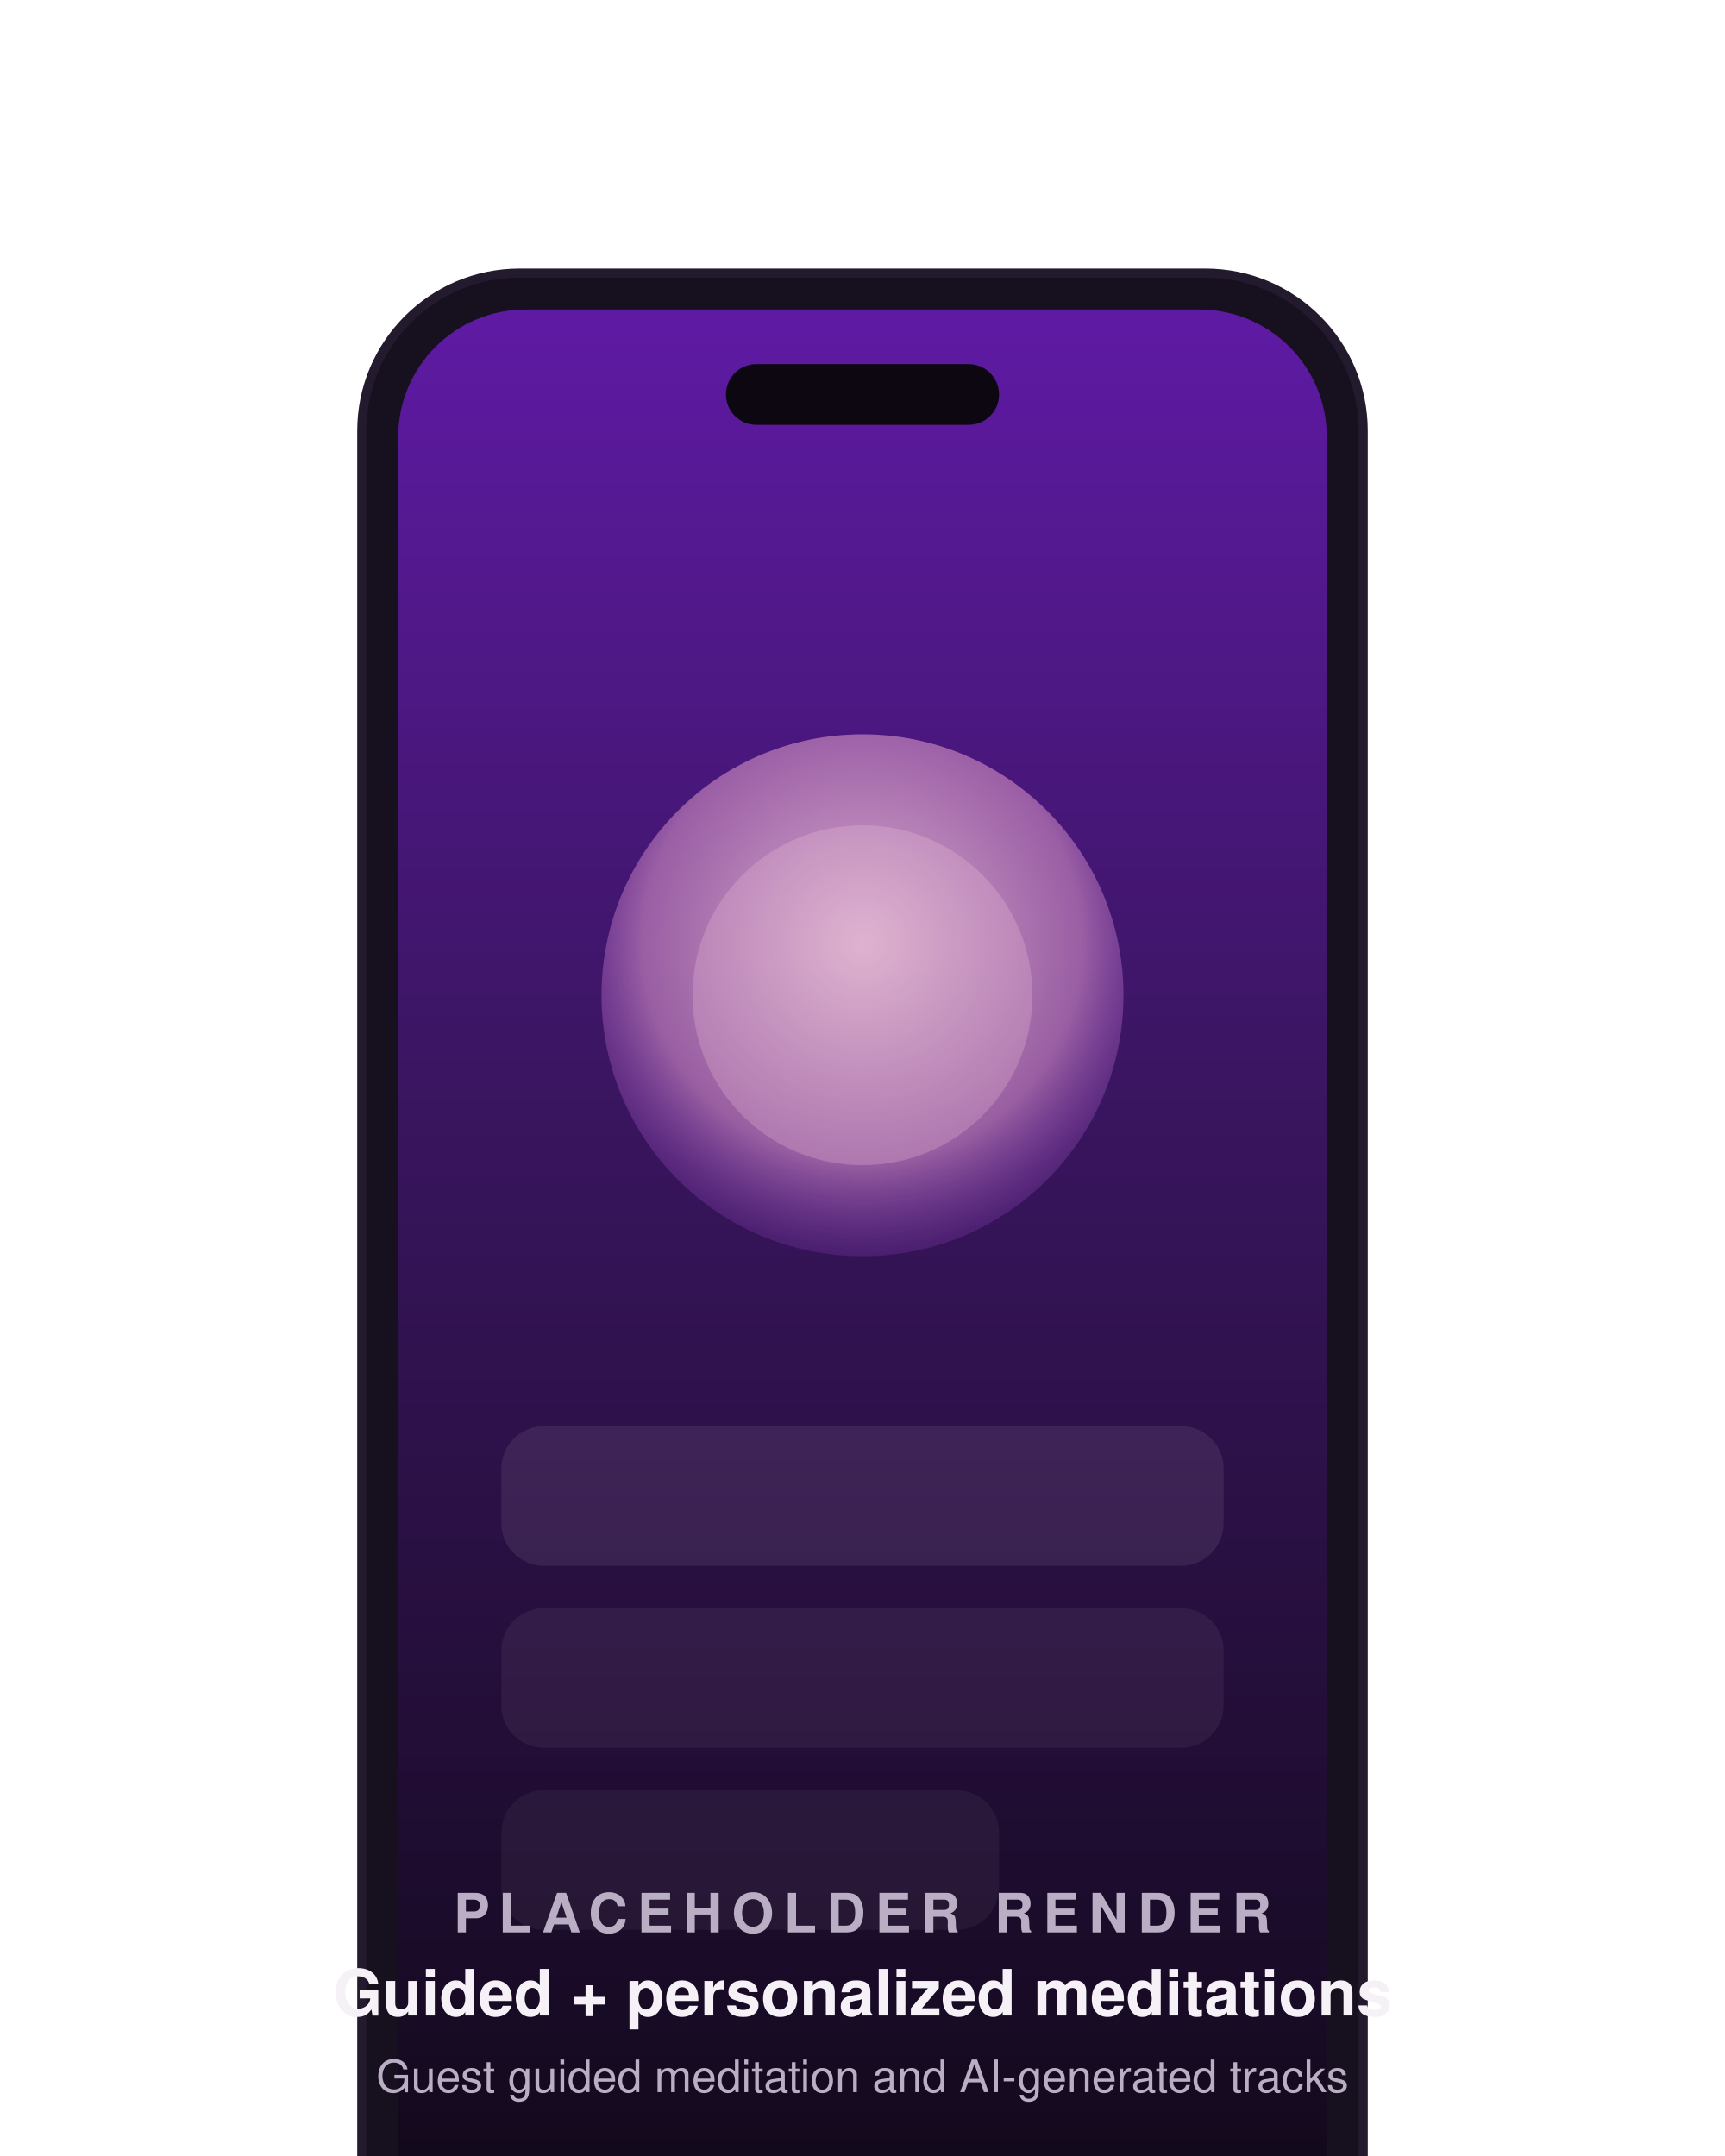
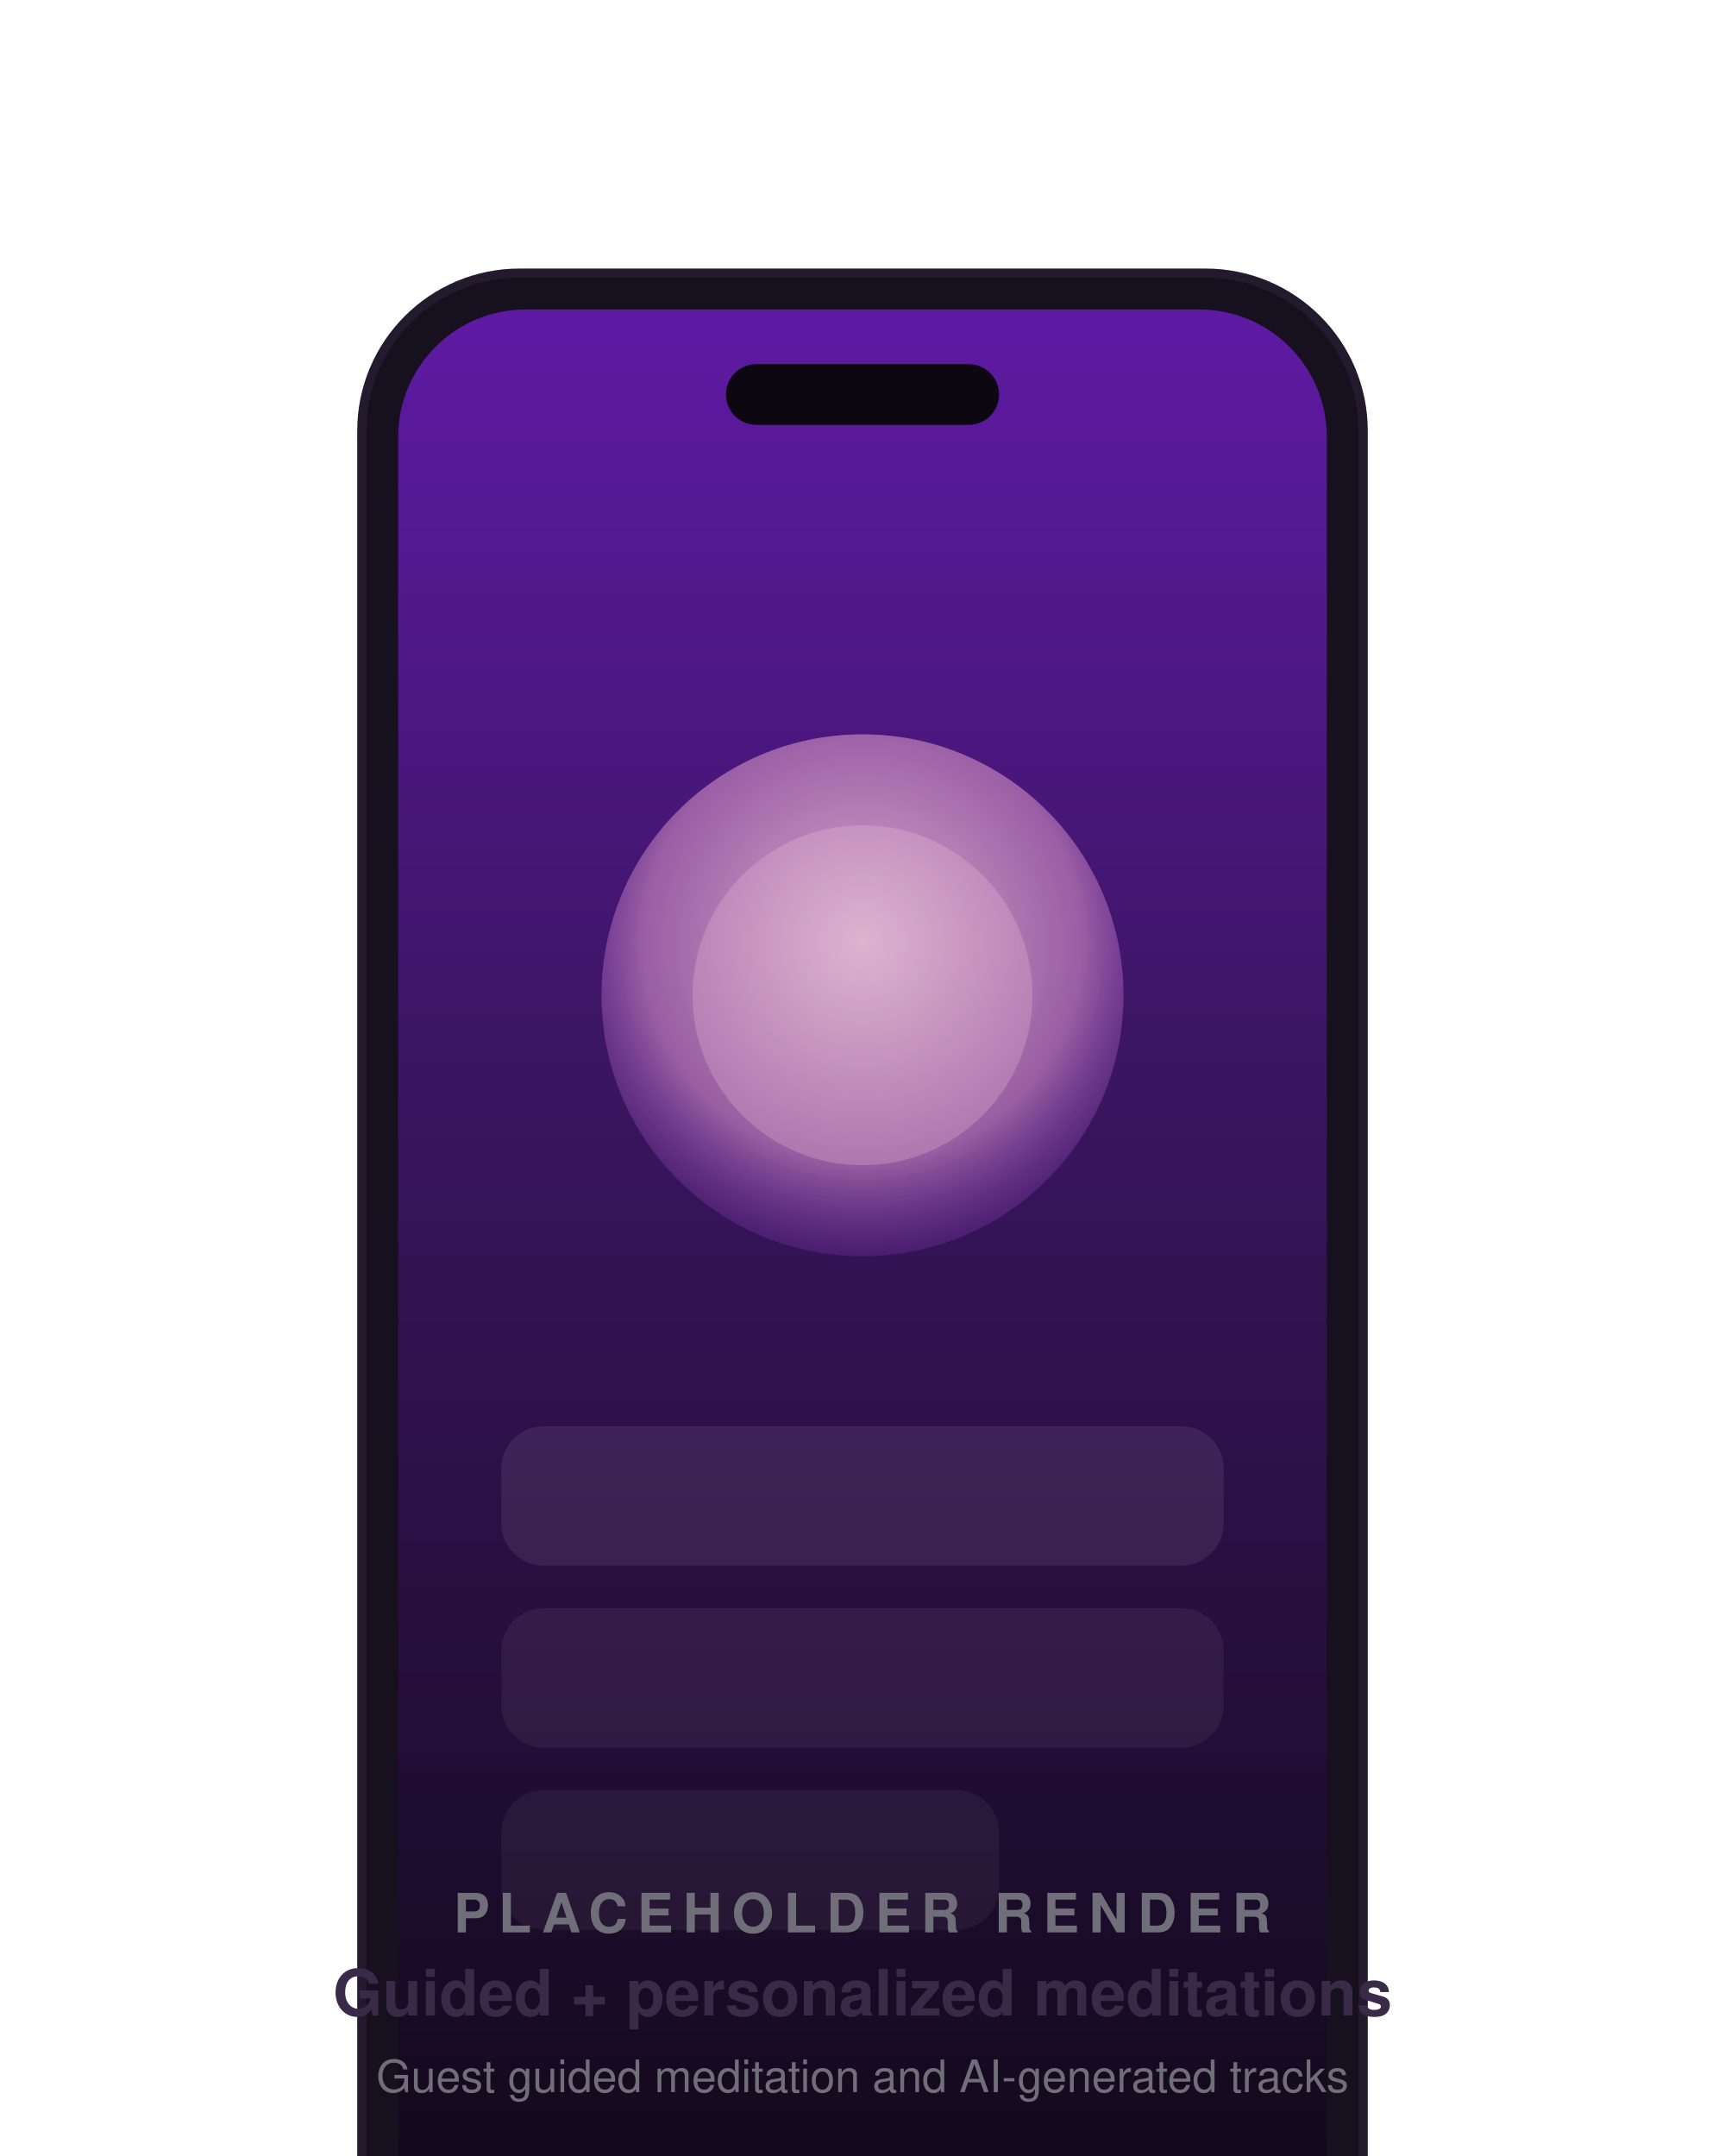
<svg xmlns="http://www.w3.org/2000/svg" viewBox="0 0 1080 1350" role="img" aria-label="Placeholder product render: Guided + personalized meditations">
  <defs>
    <linearGradient id="screenek-meditation-library" x1="0" y1="0" x2="0" y2="1">
      <stop offset="0" stop-color="#5E1AA3" />
      <stop offset=".38" stop-color="#3A1560" />
      <stop offset="1" stop-color="#0C0710" />
    </linearGradient>
    <radialGradient id="orbek-meditation-library" cx=".5" cy=".4" r=".7">
      <stop offset="0" stop-color="#F2C6DC" />
      <stop offset=".6" stop-color="#A96BAD" />
      <stop offset="1" stop-color="#5E1AA3" stop-opacity="0" />
    </radialGradient>
  </defs>
  <g transform="scale(1.9)" transform-origin="0 0">
    <g transform="translate(119.2105,90) rotate(0)">
      <rect x="0" y="0" width="330" height="700" rx="52" fill="#17101F" stroke="#241A2E" stroke-width="3" />
      <rect x="12" y="12" width="306" height="676" rx="42" fill="url(#screenek-meditation-library)" />
      <circle cx="165" cy="238" r="86" fill="url(#orbek-meditation-library)" opacity=".85" />
      <circle cx="165" cy="238" r="56" fill="#F2C6DC" opacity=".25" />
      <rect x="46" y="380" width="238" height="46" rx="14" fill="#FDF6F4" opacity=".08" />
      <rect x="46" y="440" width="238" height="46" rx="14" fill="#FDF6F4" opacity=".06" />
      <rect x="46" y="500" width="164" height="46" rx="14" fill="#FDF6F4" opacity=".05" />
      <rect x="120" y="30" width="90" height="20" rx="10" fill="#0C0710" />
    </g>
  </g>
  <g font-family="Figtree, -apple-system, Helvetica, sans-serif" text-anchor="middle">
-     <text x="540" y="1210" font-size="34" fill="#B9AEC4" letter-spacing="6" font-weight="700">PLACEHOLDER RENDER</text>
-     <text x="540" y="1262" font-size="40" fill="#F6F1F7" font-weight="600">Guided + personalized meditations</text>
-     <text x="540" y="1310" font-size="28" fill="#B9AEC4">Guest guided meditation and AI-generated tracks</text>
+     <text x="540" y="1210" font-size="34" fill="#706E78" letter-spacing="6" font-weight="700">PLACEHOLDER RENDER</text>
+     <text x="540" y="1262" font-size="40" fill="#392B47" font-weight="600">Guided + personalized meditations</text>
+     <text x="540" y="1310" font-size="28" fill="#706E78">Guest guided meditation and AI-generated tracks</text>
  </g>
</svg>
